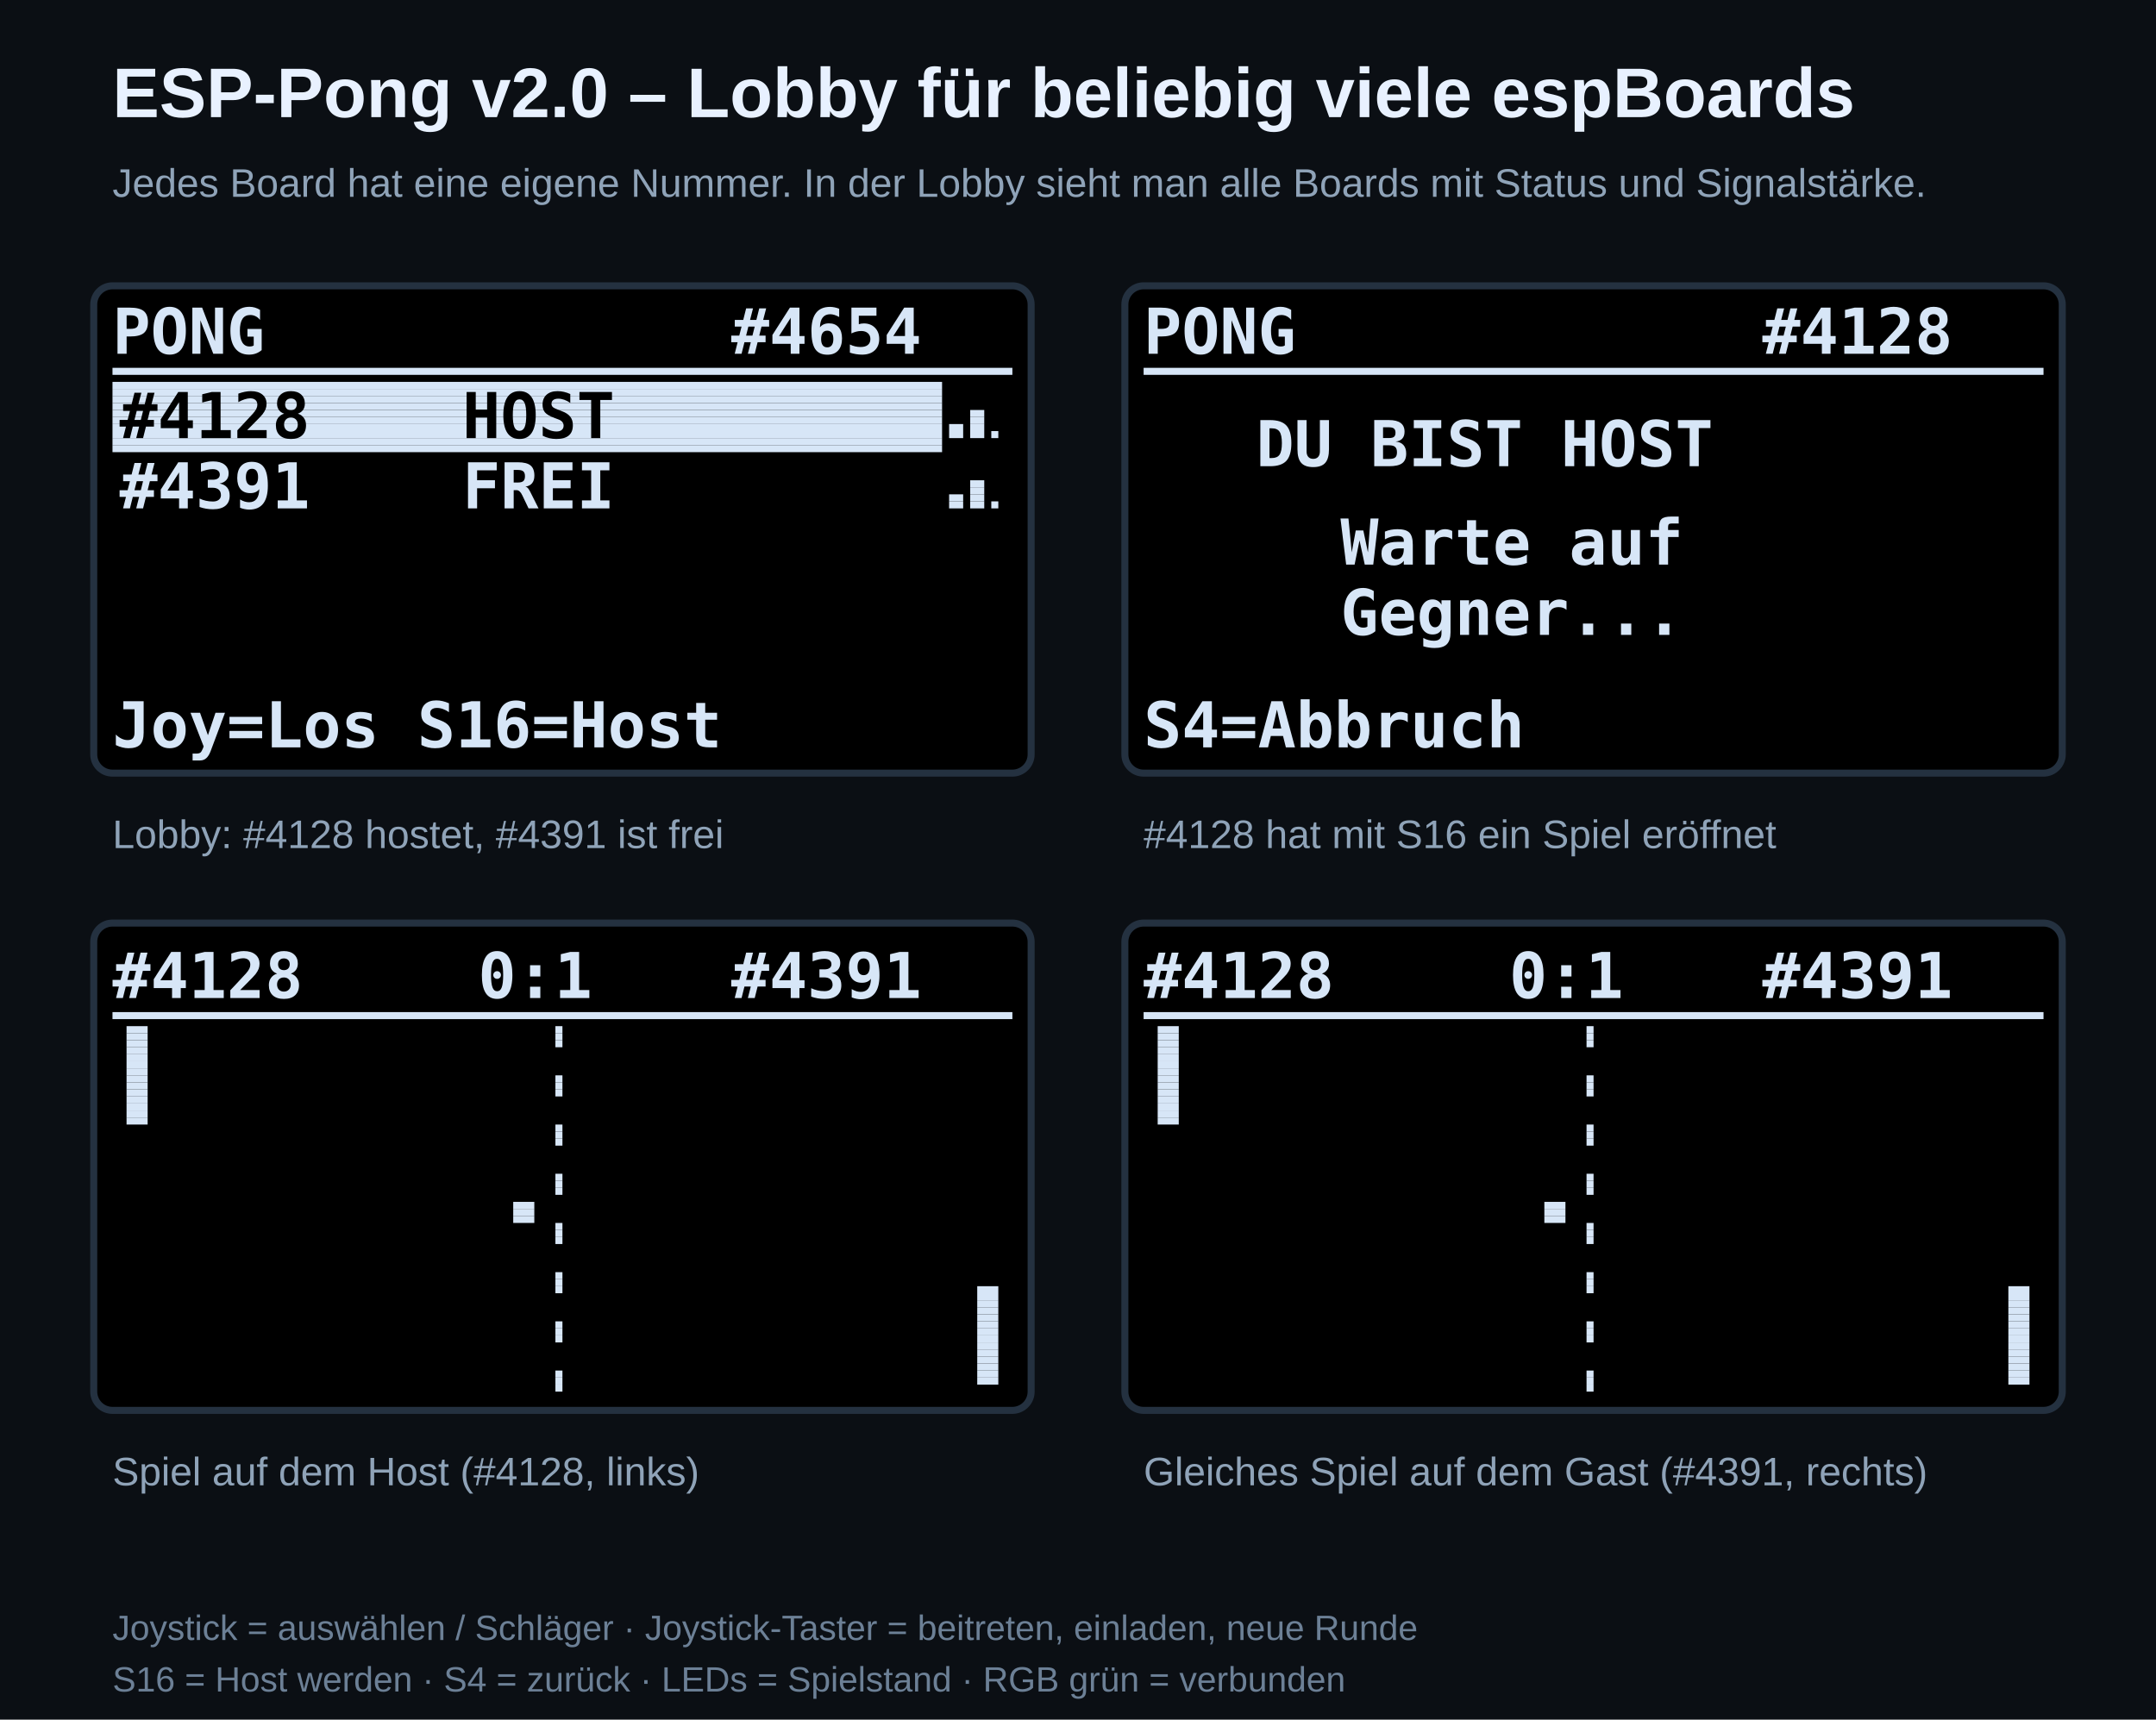
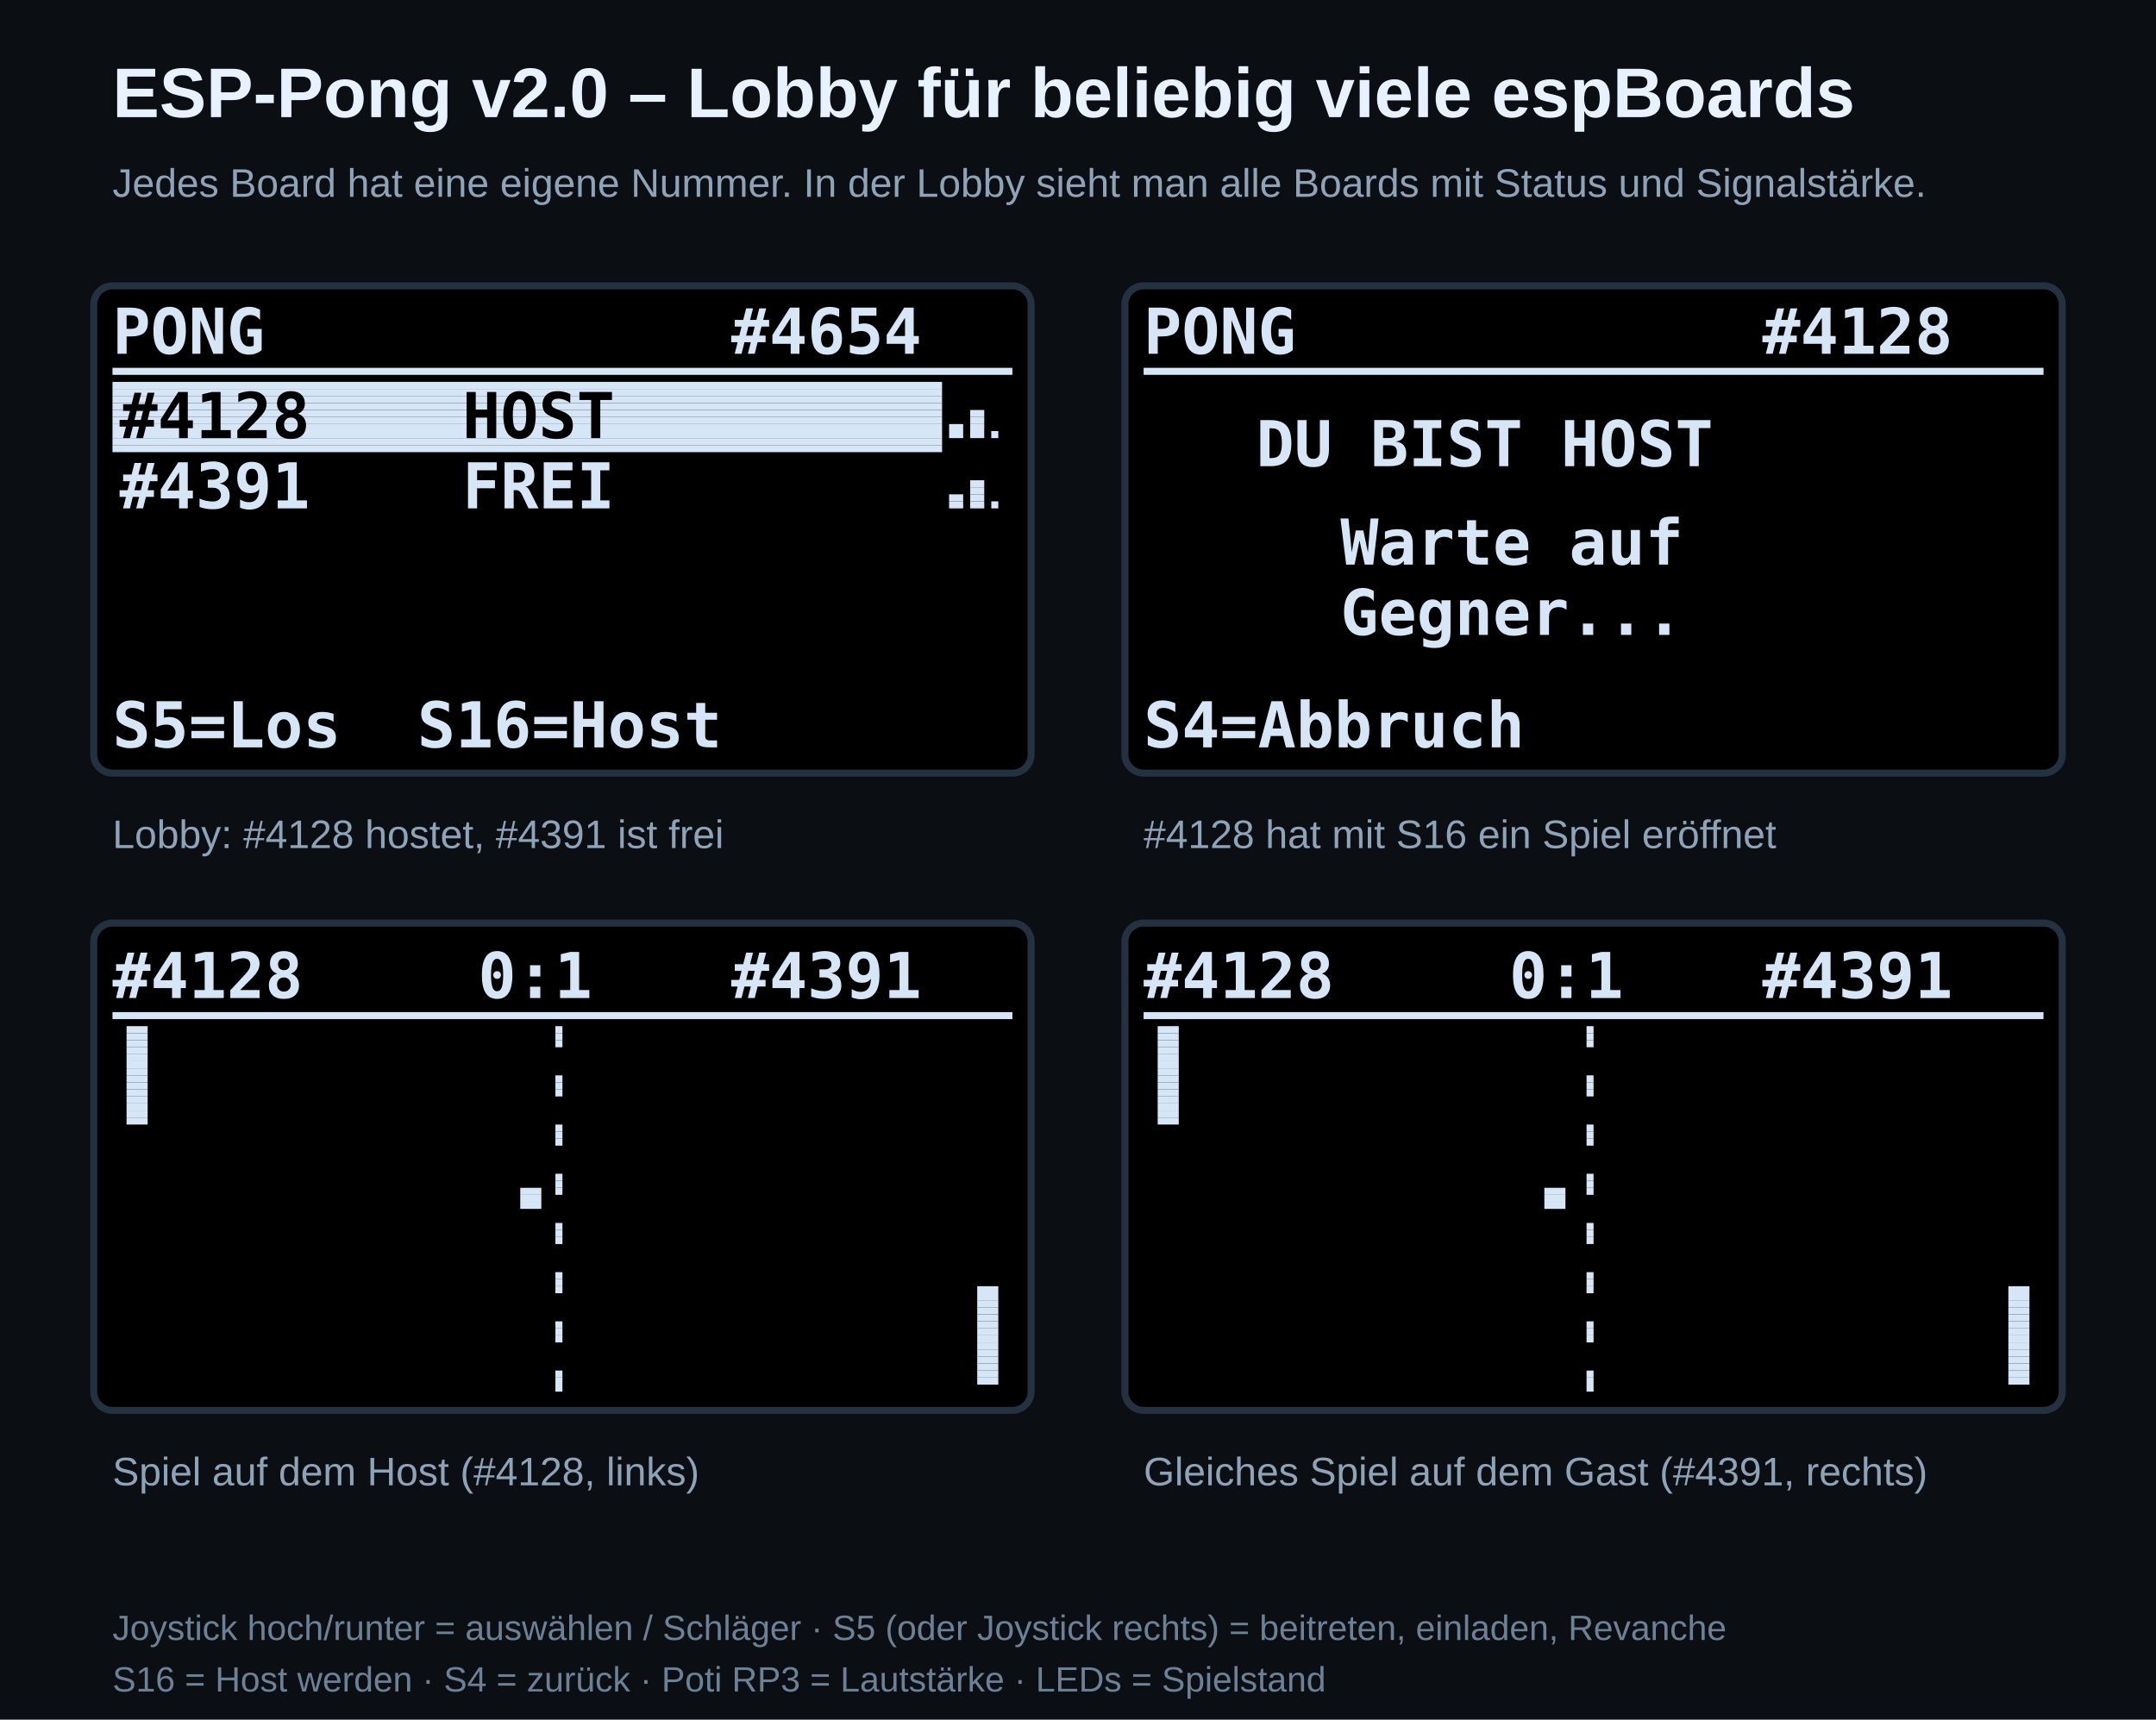
<svg xmlns="http://www.w3.org/2000/svg" width="920" height="734" viewBox="0 0 920 734">
  <rect width="100%" height="100%" fill="#0b0f14" />
  <text x="48" y="50" font-family="Segoe UI, Arial, sans-serif" font-size="30" font-weight="600" fill="#e8f1ff">ESP-Pong v2.0 – Lobby für beliebig viele espBoards</text>
  <text x="48" y="84" font-family="Segoe UI, Arial, sans-serif" font-size="17" fill="#8fa3b8">Jedes Board hat eine eigene Nummer. In der Lobby sieht man alle Boards mit Status und Signalstärke.</text>
  <rect x="40" y="122" width="400" height="208" rx="8" fill="#000" stroke="#243140" stroke-width="3" />
  <rect x="48" y="157" width="384" height="3" fill="#d7e6f7" />
  <rect x="48" y="163" width="354" height="3" fill="#d7e6f7" />
  <rect x="48" y="166" width="354" height="3" fill="#d7e6f7" />
  <rect x="48" y="169" width="354" height="3" fill="#d7e6f7" />
  <rect x="48" y="172" width="354" height="3" fill="#d7e6f7" />
  <rect x="48" y="175" width="354" height="3" fill="#d7e6f7" />
  <rect x="414" y="175" width="6" height="3" fill="#d7e6f7" />
  <rect x="48" y="178" width="354" height="3" fill="#d7e6f7" />
  <rect x="414" y="178" width="6" height="3" fill="#d7e6f7" />
  <rect x="48" y="181" width="354" height="3" fill="#d7e6f7" />
  <rect x="405" y="181" width="6" height="3" fill="#d7e6f7" />
  <rect x="414" y="181" width="6" height="3" fill="#d7e6f7" />
  <rect x="48" y="184" width="354" height="3" fill="#d7e6f7" />
  <rect x="405" y="184" width="6" height="3" fill="#d7e6f7" />
  <rect x="414" y="184" width="6" height="3" fill="#d7e6f7" />
  <rect x="423" y="184" width="3" height="3" fill="#d7e6f7" />
  <rect x="48" y="187" width="354" height="3" fill="#d7e6f7" />
  <rect x="48" y="190" width="354" height="3" fill="#d7e6f7" />
  <rect x="414" y="205" width="6" height="3" fill="#d7e6f7" />
  <rect x="414" y="208" width="6" height="3" fill="#d7e6f7" />
  <rect x="405" y="211" width="6" height="3" fill="#d7e6f7" />
  <rect x="414" y="211" width="6" height="3" fill="#d7e6f7" />
  <rect x="405" y="214" width="6" height="3" fill="#d7e6f7" />
  <rect x="414" y="214" width="6" height="3" fill="#d7e6f7" />
  <rect x="423" y="214" width="3" height="3" fill="#d7e6f7" />
  <text x="48" y="151" font-family="Consolas, Menlo, monospace" font-size="27" font-weight="700" textLength="93" lengthAdjust="spacingAndGlyphs" fill="#d7e6f7" xml:space="preserve">PONG</text>
  <text x="312" y="151" font-family="Consolas, Menlo, monospace" font-size="27" font-weight="700" textLength="117" lengthAdjust="spacingAndGlyphs" fill="#d7e6f7" xml:space="preserve">#4654</text>
  <text x="51" y="187" font-family="Consolas, Menlo, monospace" font-size="27" font-weight="700" textLength="309" lengthAdjust="spacingAndGlyphs" fill="#000" xml:space="preserve">#4128    HOST</text>
  <text x="51" y="217" font-family="Consolas, Menlo, monospace" font-size="27" font-weight="700" textLength="309" lengthAdjust="spacingAndGlyphs" fill="#d7e6f7" xml:space="preserve">#4391    FREI</text>
-   <text x="48" y="319" font-family="Consolas, Menlo, monospace" font-size="27" font-weight="700" textLength="381" lengthAdjust="spacingAndGlyphs" fill="#d7e6f7" xml:space="preserve">Joy=Los S16=Host</text>
+   <text x="48" y="319" font-family="Consolas, Menlo, monospace" font-size="27" font-weight="700" textLength="381" lengthAdjust="spacingAndGlyphs" fill="#d7e6f7" xml:space="preserve">S5=Los  S16=Host</text>
  <text x="48" y="362" font-family="Segoe UI, Arial, sans-serif" font-size="17" fill="#8fa3b8">Lobby: #4128 hostet, #4391 ist frei</text>
  <rect x="480" y="122" width="400" height="208" rx="8" fill="#000" stroke="#243140" stroke-width="3" />
  <rect x="488" y="157" width="384" height="3" fill="#d7e6f7" />
  <text x="488" y="151" font-family="Consolas, Menlo, monospace" font-size="27" font-weight="700" textLength="93" lengthAdjust="spacingAndGlyphs" fill="#d7e6f7" xml:space="preserve">PONG</text>
  <text x="752" y="151" font-family="Consolas, Menlo, monospace" font-size="27" font-weight="700" textLength="117" lengthAdjust="spacingAndGlyphs" fill="#d7e6f7" xml:space="preserve">#4128</text>
  <text x="536" y="199" font-family="Consolas, Menlo, monospace" font-size="27" font-weight="700" textLength="285" lengthAdjust="spacingAndGlyphs" fill="#d7e6f7" xml:space="preserve">DU BIST HOST</text>
  <text x="572" y="241" font-family="Consolas, Menlo, monospace" font-size="27" font-weight="700" textLength="213" lengthAdjust="spacingAndGlyphs" fill="#d7e6f7" xml:space="preserve">Warte auf</text>
  <text x="572" y="271" font-family="Consolas, Menlo, monospace" font-size="27" font-weight="700" textLength="213" lengthAdjust="spacingAndGlyphs" fill="#d7e6f7" xml:space="preserve">Gegner...</text>
  <text x="488" y="319" font-family="Consolas, Menlo, monospace" font-size="27" font-weight="700" textLength="237" lengthAdjust="spacingAndGlyphs" fill="#d7e6f7" xml:space="preserve">S4=Abbruch</text>
  <text x="488" y="362" font-family="Segoe UI, Arial, sans-serif" font-size="17" fill="#8fa3b8">#4128 hat mit S16 ein Spiel eröffnet</text>
  <rect x="40" y="394" width="400" height="208" rx="8" fill="#000" stroke="#243140" stroke-width="3" />
  <rect x="48" y="432" width="384" height="3" fill="#d7e6f7" />
  <rect x="54" y="438" width="9" height="3" fill="#d7e6f7" />
  <rect x="237" y="438" width="3" height="3" fill="#d7e6f7" />
  <rect x="54" y="441" width="9" height="3" fill="#d7e6f7" />
  <rect x="237" y="441" width="3" height="3" fill="#d7e6f7" />
  <rect x="54" y="444" width="9" height="3" fill="#d7e6f7" />
  <rect x="237" y="444" width="3" height="3" fill="#d7e6f7" />
  <rect x="54" y="447" width="9" height="3" fill="#d7e6f7" />
  <rect x="54" y="450" width="9" height="3" fill="#d7e6f7" />
  <rect x="54" y="453" width="9" height="3" fill="#d7e6f7" />
  <rect x="54" y="456" width="9" height="3" fill="#d7e6f7" />
  <rect x="54" y="459" width="9" height="3" fill="#d7e6f7" />
  <rect x="237" y="459" width="3" height="3" fill="#d7e6f7" />
  <rect x="54" y="462" width="9" height="3" fill="#d7e6f7" />
  <rect x="237" y="462" width="3" height="3" fill="#d7e6f7" />
  <rect x="54" y="465" width="9" height="3" fill="#d7e6f7" />
  <rect x="237" y="465" width="3" height="3" fill="#d7e6f7" />
  <rect x="54" y="468" width="9" height="3" fill="#d7e6f7" />
  <rect x="54" y="471" width="9" height="3" fill="#d7e6f7" />
  <rect x="54" y="474" width="9" height="3" fill="#d7e6f7" />
  <rect x="54" y="477" width="9" height="3" fill="#d7e6f7" />
  <rect x="237" y="480" width="3" height="3" fill="#d7e6f7" />
  <rect x="237" y="483" width="3" height="3" fill="#d7e6f7" />
  <rect x="237" y="486" width="3" height="3" fill="#d7e6f7" />
  <rect x="237" y="501" width="3" height="3" fill="#d7e6f7" />
  <rect x="237" y="504" width="3" height="3" fill="#d7e6f7" />
+   <rect x="222" y="507" width="9" height="3" fill="#d7e6f7" />
  <rect x="237" y="507" width="3" height="3" fill="#d7e6f7" />
-   <rect x="219" y="513" width="9" height="3" fill="#d7e6f7" />
-   <rect x="219" y="516" width="9" height="3" fill="#d7e6f7" />
-   <rect x="219" y="519" width="9" height="3" fill="#d7e6f7" />
+   <rect x="222" y="510" width="9" height="3" fill="#d7e6f7" />
+   <rect x="222" y="513" width="9" height="3" fill="#d7e6f7" />
  <rect x="237" y="522" width="3" height="3" fill="#d7e6f7" />
  <rect x="237" y="525" width="3" height="3" fill="#d7e6f7" />
  <rect x="237" y="528" width="3" height="3" fill="#d7e6f7" />
  <rect x="237" y="543" width="3" height="3" fill="#d7e6f7" />
  <rect x="237" y="546" width="3" height="3" fill="#d7e6f7" />
  <rect x="237" y="549" width="3" height="3" fill="#d7e6f7" />
  <rect x="417" y="549" width="9" height="3" fill="#d7e6f7" />
  <rect x="417" y="552" width="9" height="3" fill="#d7e6f7" />
  <rect x="417" y="555" width="9" height="3" fill="#d7e6f7" />
  <rect x="417" y="558" width="9" height="3" fill="#d7e6f7" />
  <rect x="417" y="561" width="9" height="3" fill="#d7e6f7" />
  <rect x="237" y="564" width="3" height="3" fill="#d7e6f7" />
  <rect x="417" y="564" width="9" height="3" fill="#d7e6f7" />
  <rect x="237" y="567" width="3" height="3" fill="#d7e6f7" />
  <rect x="417" y="567" width="9" height="3" fill="#d7e6f7" />
  <rect x="237" y="570" width="3" height="3" fill="#d7e6f7" />
  <rect x="417" y="570" width="9" height="3" fill="#d7e6f7" />
  <rect x="417" y="573" width="9" height="3" fill="#d7e6f7" />
  <rect x="417" y="576" width="9" height="3" fill="#d7e6f7" />
  <rect x="417" y="579" width="9" height="3" fill="#d7e6f7" />
  <rect x="417" y="582" width="9" height="3" fill="#d7e6f7" />
  <rect x="237" y="585" width="3" height="3" fill="#d7e6f7" />
  <rect x="417" y="585" width="9" height="3" fill="#d7e6f7" />
  <rect x="237" y="588" width="3" height="3" fill="#d7e6f7" />
  <rect x="417" y="588" width="9" height="3" fill="#d7e6f7" />
  <rect x="237" y="591" width="3" height="3" fill="#d7e6f7" />
  <text x="48" y="426" font-family="Consolas, Menlo, monospace" font-size="27" font-weight="700" textLength="117" lengthAdjust="spacingAndGlyphs" fill="#d7e6f7" xml:space="preserve">#4128</text>
  <text x="204" y="426" font-family="Consolas, Menlo, monospace" font-size="27" font-weight="700" textLength="69" lengthAdjust="spacingAndGlyphs" fill="#d7e6f7" xml:space="preserve">0:1</text>
  <text x="312" y="426" font-family="Consolas, Menlo, monospace" font-size="27" font-weight="700" textLength="117" lengthAdjust="spacingAndGlyphs" fill="#d7e6f7" xml:space="preserve">#4391</text>
  <text x="48" y="634" font-family="Segoe UI, Arial, sans-serif" font-size="17" fill="#8fa3b8">Spiel auf dem Host (#4128, links)</text>
  <rect x="480" y="394" width="400" height="208" rx="8" fill="#000" stroke="#243140" stroke-width="3" />
  <rect x="488" y="432" width="384" height="3" fill="#d7e6f7" />
  <rect x="494" y="438" width="9" height="3" fill="#d7e6f7" />
  <rect x="677" y="438" width="3" height="3" fill="#d7e6f7" />
  <rect x="494" y="441" width="9" height="3" fill="#d7e6f7" />
  <rect x="677" y="441" width="3" height="3" fill="#d7e6f7" />
  <rect x="494" y="444" width="9" height="3" fill="#d7e6f7" />
  <rect x="677" y="444" width="3" height="3" fill="#d7e6f7" />
  <rect x="494" y="447" width="9" height="3" fill="#d7e6f7" />
  <rect x="494" y="450" width="9" height="3" fill="#d7e6f7" />
  <rect x="494" y="453" width="9" height="3" fill="#d7e6f7" />
  <rect x="494" y="456" width="9" height="3" fill="#d7e6f7" />
  <rect x="494" y="459" width="9" height="3" fill="#d7e6f7" />
  <rect x="677" y="459" width="3" height="3" fill="#d7e6f7" />
  <rect x="494" y="462" width="9" height="3" fill="#d7e6f7" />
  <rect x="677" y="462" width="3" height="3" fill="#d7e6f7" />
  <rect x="494" y="465" width="9" height="3" fill="#d7e6f7" />
  <rect x="677" y="465" width="3" height="3" fill="#d7e6f7" />
  <rect x="494" y="468" width="9" height="3" fill="#d7e6f7" />
  <rect x="494" y="471" width="9" height="3" fill="#d7e6f7" />
  <rect x="494" y="474" width="9" height="3" fill="#d7e6f7" />
  <rect x="494" y="477" width="9" height="3" fill="#d7e6f7" />
  <rect x="677" y="480" width="3" height="3" fill="#d7e6f7" />
  <rect x="677" y="483" width="3" height="3" fill="#d7e6f7" />
  <rect x="677" y="486" width="3" height="3" fill="#d7e6f7" />
  <rect x="677" y="501" width="3" height="3" fill="#d7e6f7" />
  <rect x="677" y="504" width="3" height="3" fill="#d7e6f7" />
+   <rect x="659" y="507" width="9" height="3" fill="#d7e6f7" />
  <rect x="677" y="507" width="3" height="3" fill="#d7e6f7" />
+   <rect x="659" y="510" width="9" height="3" fill="#d7e6f7" />
  <rect x="659" y="513" width="9" height="3" fill="#d7e6f7" />
-   <rect x="659" y="516" width="9" height="3" fill="#d7e6f7" />
-   <rect x="659" y="519" width="9" height="3" fill="#d7e6f7" />
  <rect x="677" y="522" width="3" height="3" fill="#d7e6f7" />
  <rect x="677" y="525" width="3" height="3" fill="#d7e6f7" />
  <rect x="677" y="528" width="3" height="3" fill="#d7e6f7" />
  <rect x="677" y="543" width="3" height="3" fill="#d7e6f7" />
  <rect x="677" y="546" width="3" height="3" fill="#d7e6f7" />
  <rect x="677" y="549" width="3" height="3" fill="#d7e6f7" />
  <rect x="857" y="549" width="9" height="3" fill="#d7e6f7" />
  <rect x="857" y="552" width="9" height="3" fill="#d7e6f7" />
  <rect x="857" y="555" width="9" height="3" fill="#d7e6f7" />
  <rect x="857" y="558" width="9" height="3" fill="#d7e6f7" />
  <rect x="857" y="561" width="9" height="3" fill="#d7e6f7" />
  <rect x="677" y="564" width="3" height="3" fill="#d7e6f7" />
  <rect x="857" y="564" width="9" height="3" fill="#d7e6f7" />
  <rect x="677" y="567" width="3" height="3" fill="#d7e6f7" />
  <rect x="857" y="567" width="9" height="3" fill="#d7e6f7" />
  <rect x="677" y="570" width="3" height="3" fill="#d7e6f7" />
  <rect x="857" y="570" width="9" height="3" fill="#d7e6f7" />
  <rect x="857" y="573" width="9" height="3" fill="#d7e6f7" />
  <rect x="857" y="576" width="9" height="3" fill="#d7e6f7" />
  <rect x="857" y="579" width="9" height="3" fill="#d7e6f7" />
  <rect x="857" y="582" width="9" height="3" fill="#d7e6f7" />
  <rect x="677" y="585" width="3" height="3" fill="#d7e6f7" />
  <rect x="857" y="585" width="9" height="3" fill="#d7e6f7" />
  <rect x="677" y="588" width="3" height="3" fill="#d7e6f7" />
  <rect x="857" y="588" width="9" height="3" fill="#d7e6f7" />
  <rect x="677" y="591" width="3" height="3" fill="#d7e6f7" />
  <text x="488" y="426" font-family="Consolas, Menlo, monospace" font-size="27" font-weight="700" textLength="117" lengthAdjust="spacingAndGlyphs" fill="#d7e6f7" xml:space="preserve">#4128</text>
  <text x="644" y="426" font-family="Consolas, Menlo, monospace" font-size="27" font-weight="700" textLength="69" lengthAdjust="spacingAndGlyphs" fill="#d7e6f7" xml:space="preserve">0:1</text>
  <text x="752" y="426" font-family="Consolas, Menlo, monospace" font-size="27" font-weight="700" textLength="117" lengthAdjust="spacingAndGlyphs" fill="#d7e6f7" xml:space="preserve">#4391</text>
  <text x="488" y="634" font-family="Segoe UI, Arial, sans-serif" font-size="17" fill="#8fa3b8">Gleiches Spiel auf dem Gast (#4391, rechts)</text>
-   <text x="48" y="700" font-family="Segoe UI, Arial, sans-serif" font-size="15" fill="#6c8096">Joystick = auswählen / Schläger · Joystick-Taster = beitreten, einladen, neue Runde</text>
-   <text x="48" y="722" font-family="Segoe UI, Arial, sans-serif" font-size="15" fill="#6c8096">S16 = Host werden · S4 = zurück · LEDs = Spielstand · RGB grün = verbunden</text>
+   <text x="48" y="700" font-family="Segoe UI, Arial, sans-serif" font-size="15" fill="#6c8096">Joystick hoch/runter = auswählen / Schläger · S5 (oder Joystick rechts) = beitreten, einladen, Revanche</text>
+   <text x="48" y="722" font-family="Segoe UI, Arial, sans-serif" font-size="15" fill="#6c8096">S16 = Host werden · S4 = zurück · Poti RP3 = Lautstärke · LEDs = Spielstand</text>
</svg>
